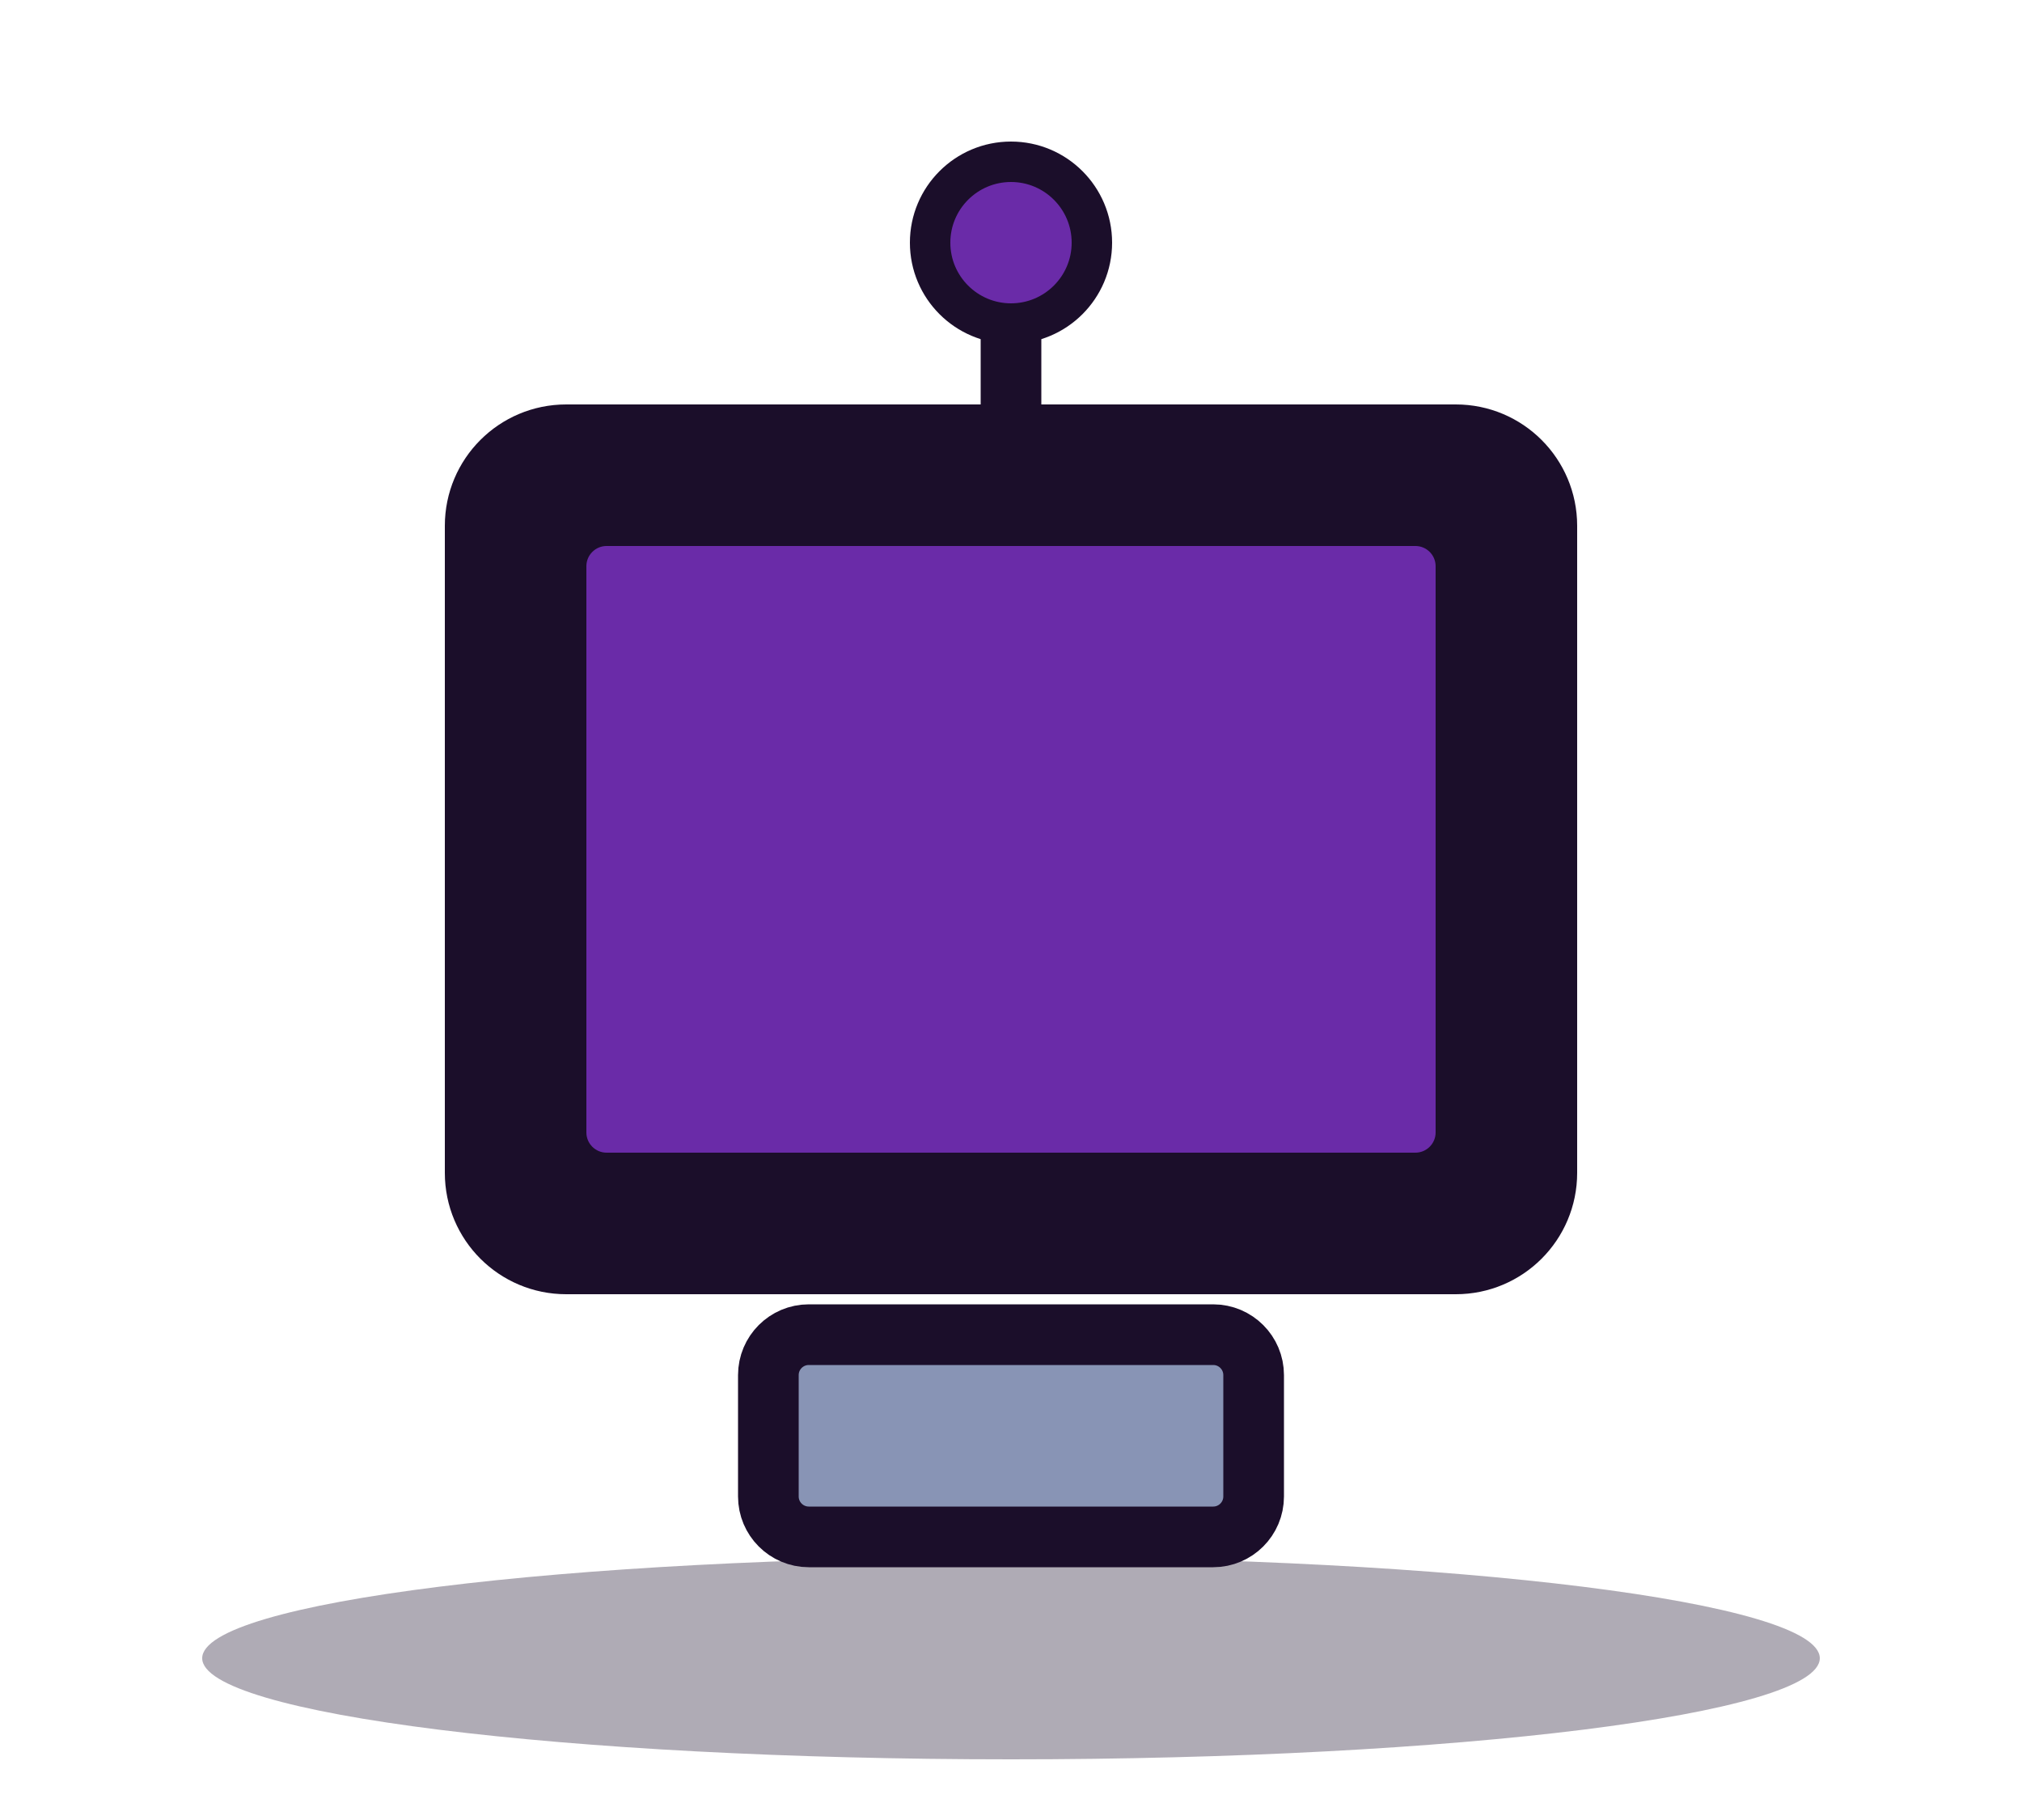
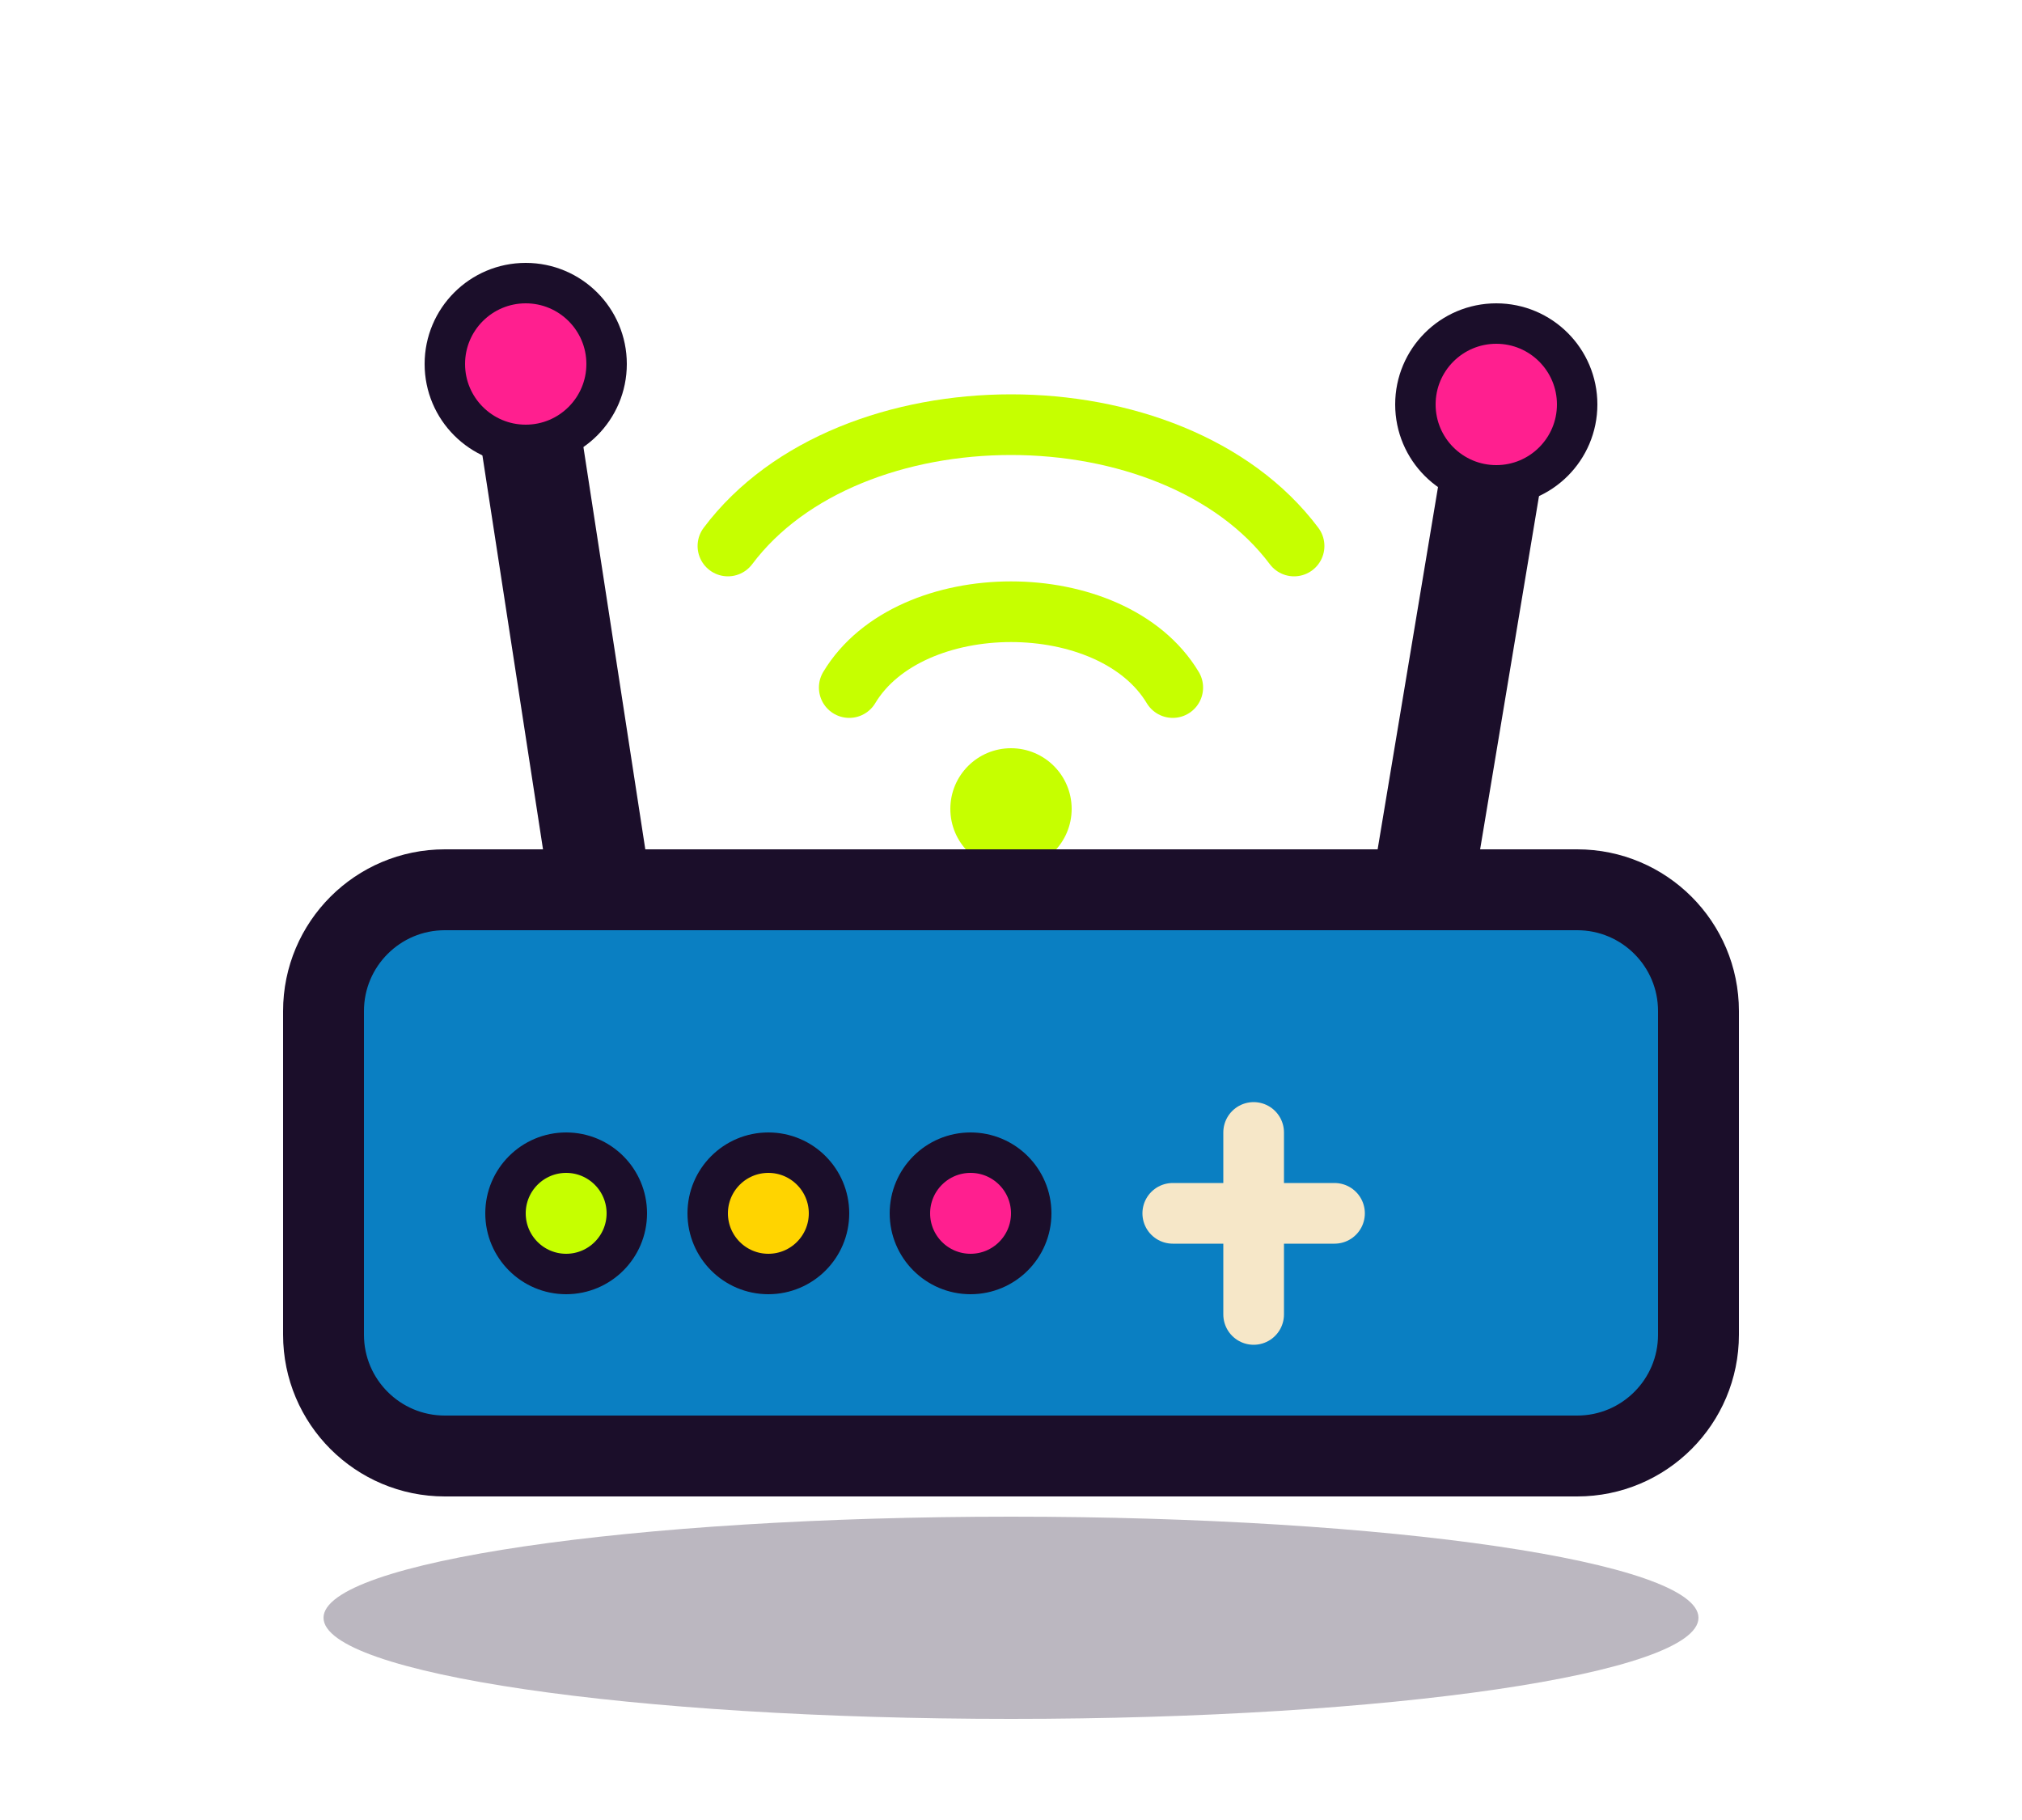
<svg xmlns="http://www.w3.org/2000/svg" width="100" height="90" viewBox="0 0 100 90">
-   <ellipse cx="50" cy="82" rx="40" ry="5" fill="#1B0E2A" opacity="0.35" />
-   <rect x="24" y="22" width="52" height="40" rx="4" fill="#1B0E2A" stroke="#1B0E2A" stroke-width="4" />
-   <rect x="28" y="26" width="44" height="32" rx="2" fill="#6A2BA8" stroke="#1B0E2A" stroke-width="2" />
-   <line x1="50" y1="22" x2="50" y2="14" stroke="#1B0E2A" stroke-width="3" stroke-linecap="round" />
-   <circle cx="50" cy="12" r="4" fill="#6A2BA8" stroke="#1B0E2A" stroke-width="2" />
-   <rect x="38" y="66" width="24" height="10" rx="2" fill="#8894B5" stroke="#1B0E2A" stroke-width="3" />
+   <ellipse cx="50" cy="80" rx="34" ry="5" fill="#1B0E2A" opacity="0.3" />
+   <path d="M30 46 L26 20" stroke="#1B0E2A" stroke-width="5" stroke-linecap="round" />
+   <path d="M70 46 L74 22" stroke="#1B0E2A" stroke-width="5" stroke-linecap="round" />
+   <circle cx="26" cy="18" r="4" fill="#FF1F8F" stroke="#1B0E2A" stroke-width="2" />
+   <circle cx="74" cy="20" r="4" fill="#FF1F8F" stroke="#1B0E2A" stroke-width="2" />
+   <circle cx="50" cy="40" r="3" fill="#C6FF00" />
+   <path d="M42 34 C45 29 55 29 58 34" fill="none" stroke="#C6FF00" stroke-width="3" stroke-linecap="round" />
+   <path d="M36 27 C42 19 58 19 64 27" fill="none" stroke="#C6FF00" stroke-width="3" stroke-linecap="round" />
+   <rect x="16" y="44" width="68" height="28" rx="6" fill="#0A7FC2" stroke="#1B0E2A" stroke-width="4" />
+   <circle cx="28" cy="60" r="3" fill="#C6FF00" stroke="#1B0E2A" stroke-width="2" />
+   <circle cx="38" cy="60" r="3" fill="#FFD400" stroke="#1B0E2A" stroke-width="2" />
+   <circle cx="48" cy="60" r="3" fill="#FF1F8F" stroke="#1B0E2A" stroke-width="2" />
+   <path d="M62 56 L62 65 M58 60 L66 60" stroke="#F6E7C8" stroke-width="3" stroke-linecap="round" />
</svg>
